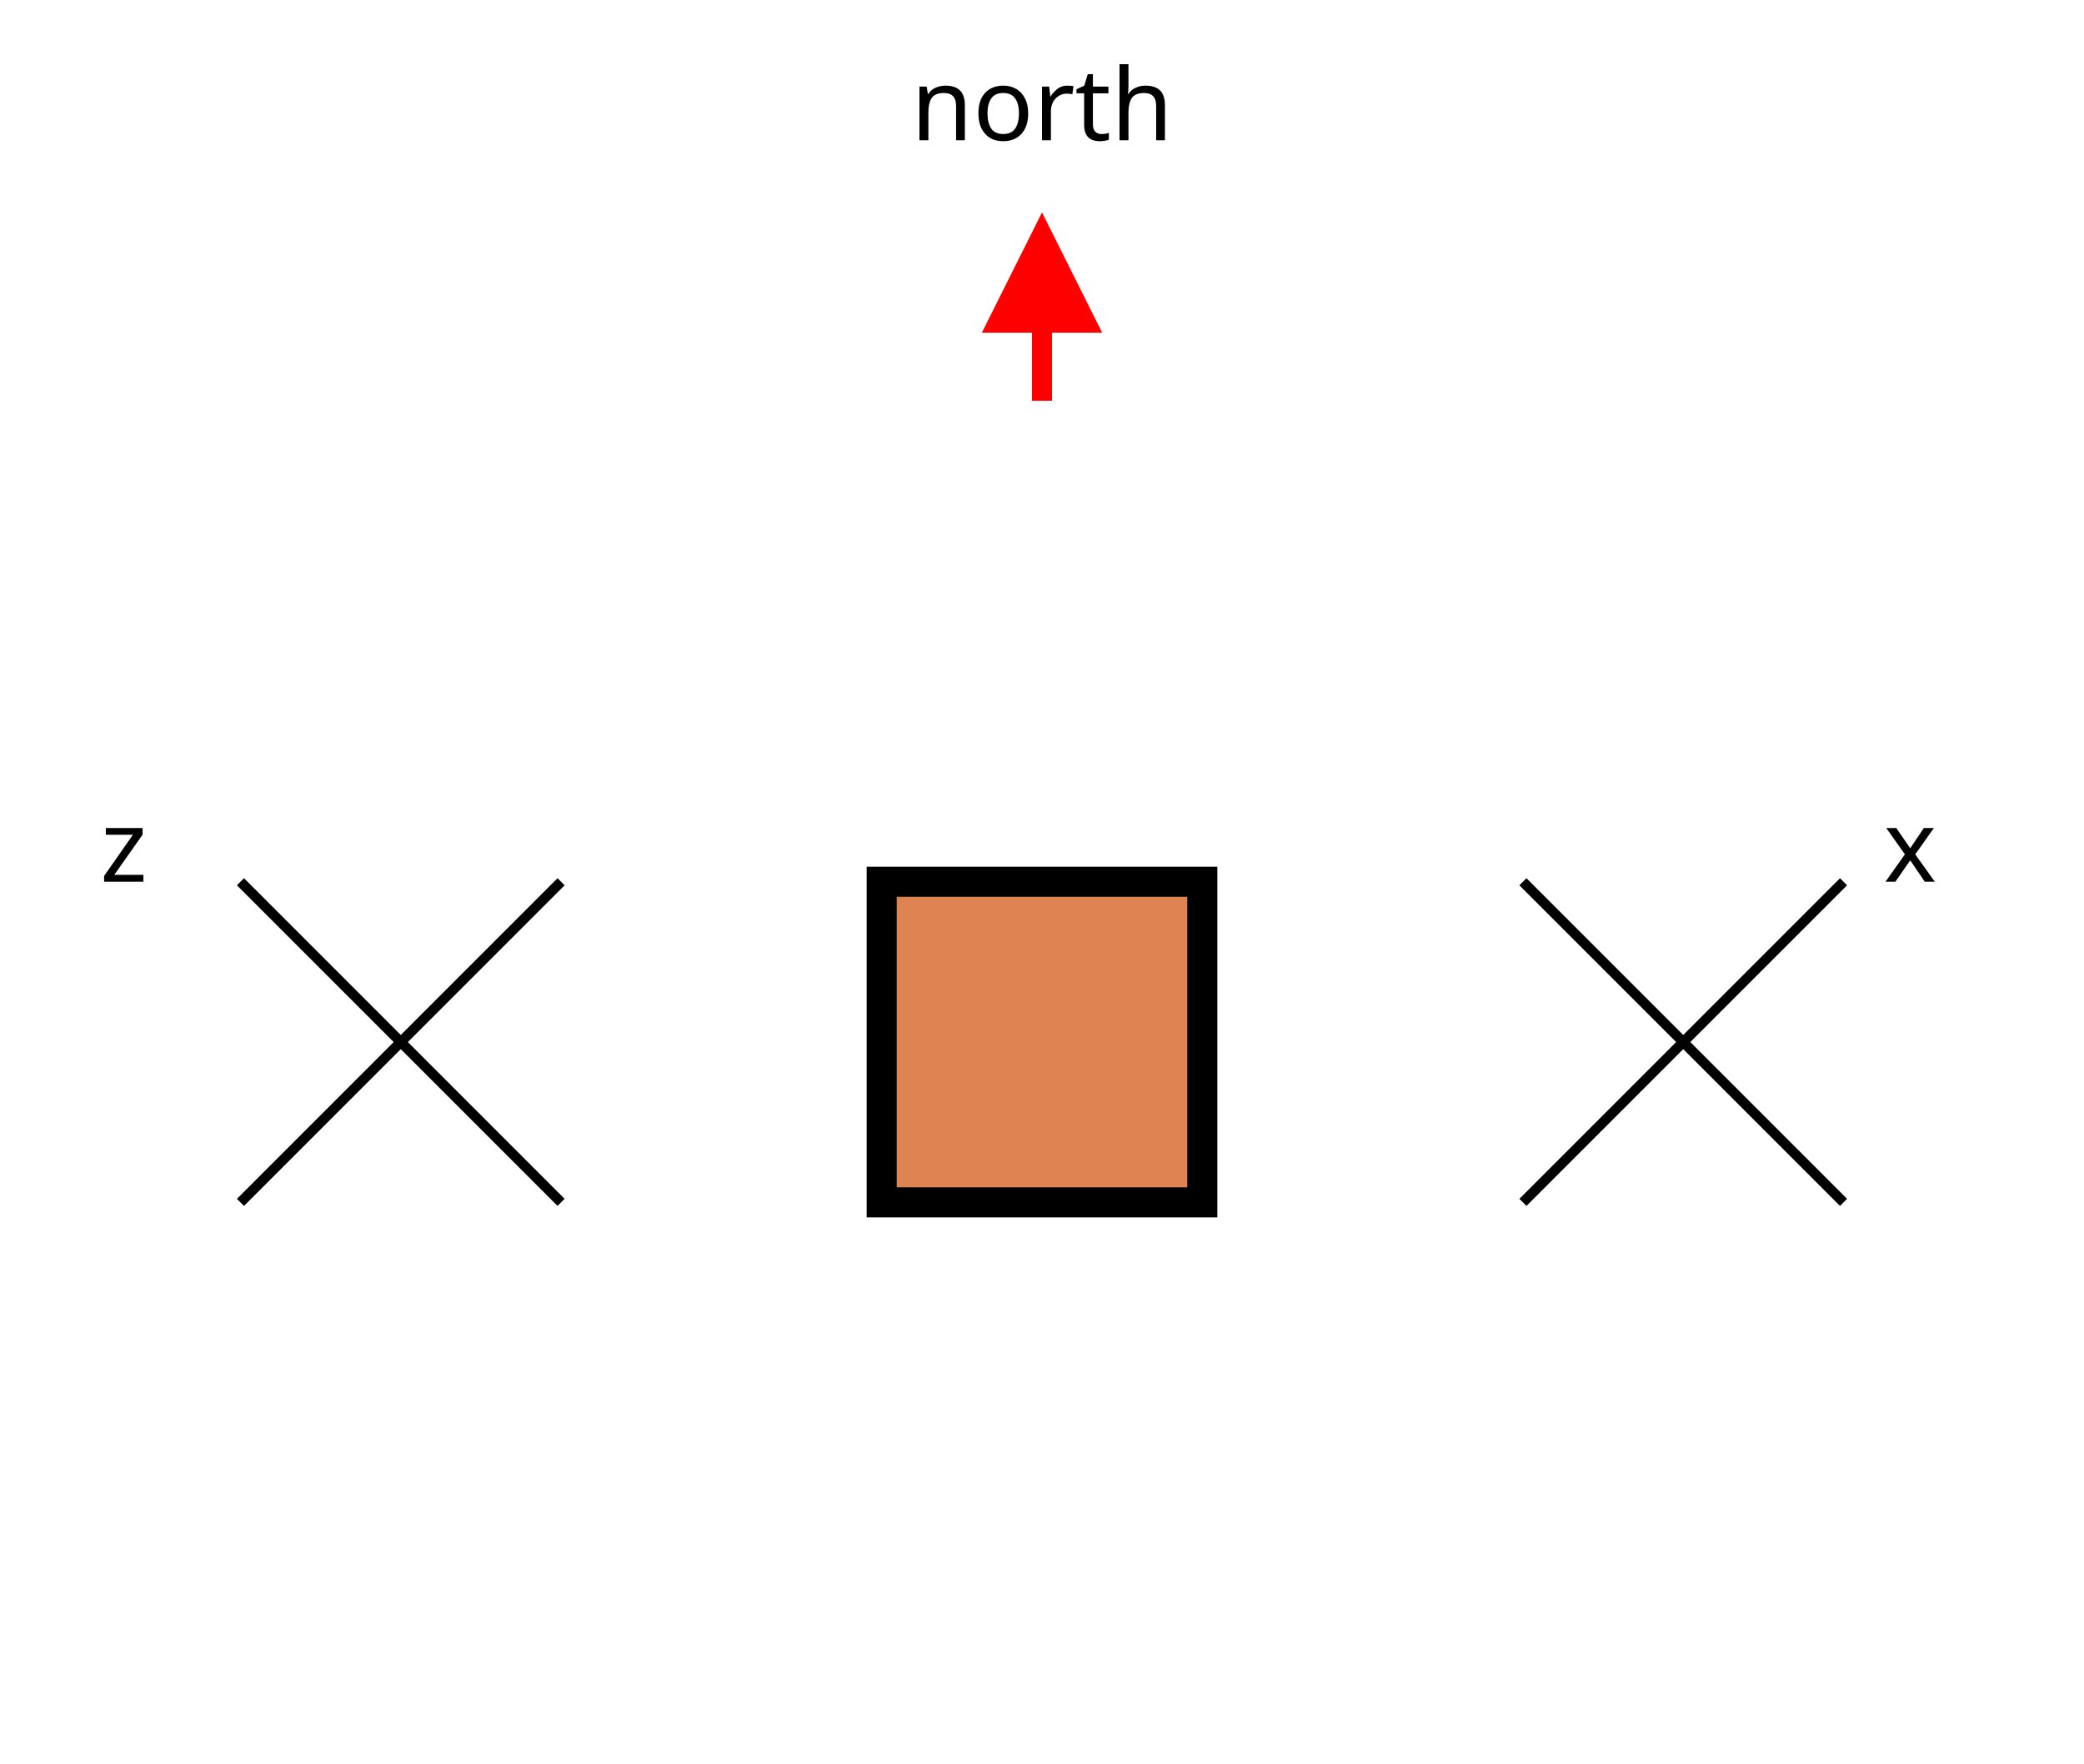
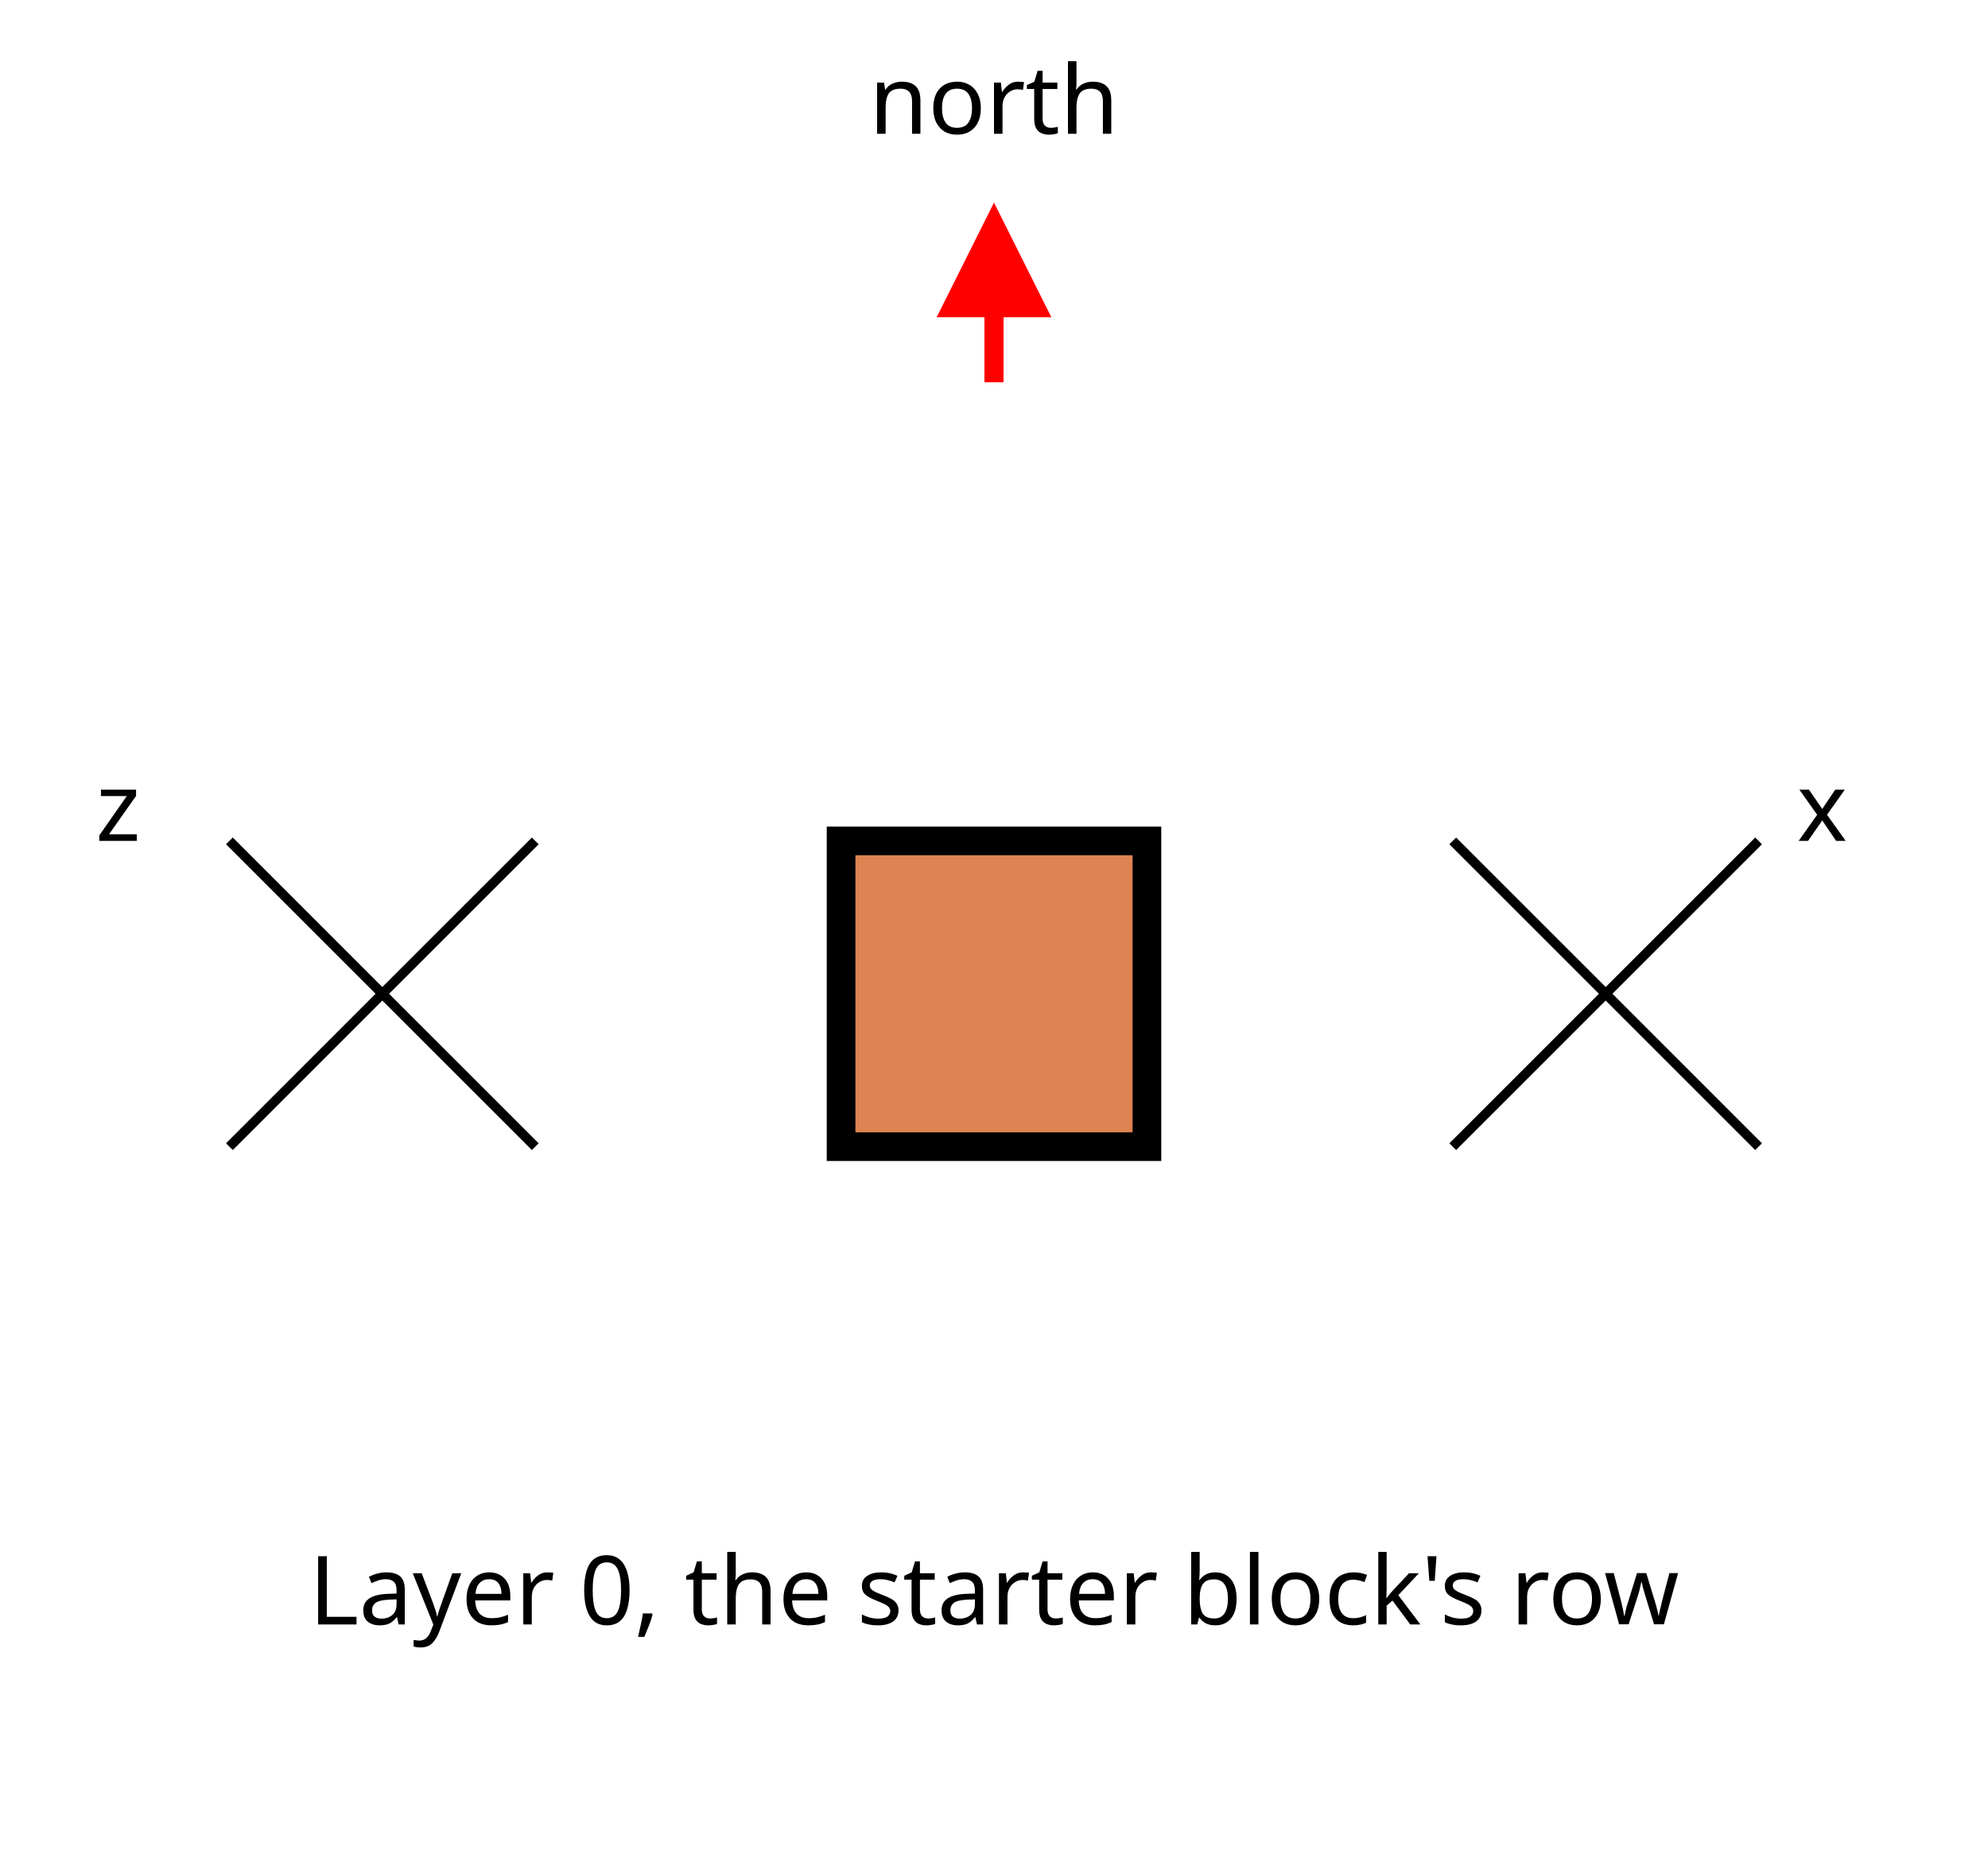
- <svg xmlns="http://www.w3.org/2000/svg" width="208" height="176" font-family="sans-serif" font-size="10">
+ <svg xmlns="http://www.w3.org/2000/svg" width="208" height="194" font-family="sans-serif" font-size="10">
  <defs>
    <marker id="arrow" markerWidth="6" markerHeight="6" refX="3" refY="3" orient="auto">
      <path d="M0,0 L6,3 L0,6 z" fill="red" />
    </marker>
  </defs>
  <g transform="translate(24,24)">
    <rect class="cell anchor" x="64" y="64" width="32" height="32" fill="#DD8452" stroke="black" stroke-width="3" />
    <line class="filler" x1="128" y1="64" x2="160" y2="96" stroke="black" />
    <line class="filler" x1="160" y1="64" x2="128" y2="96" stroke="black" />
    <line class="filler" x1="0" y1="64" x2="32" y2="96" stroke="black" />
    <line class="filler" x1="32" y1="64" x2="0" y2="96" stroke="black" />
    <line class="connector" x1="80.0" y1="16.0" x2="80.0" y2="3.2" stroke="red" stroke-width="2" marker-end="url(#arrow)" />
    <text x="80.0" y="-10" text-anchor="middle">north</text>
    <text x="164" y="64.0">x</text>
    <text x="-14" y="64.0">z</text>
+     <text class="caption" x="80.0" y="146" text-anchor="middle">Layer 0, the starter block's row</text>
  </g>
</svg>
